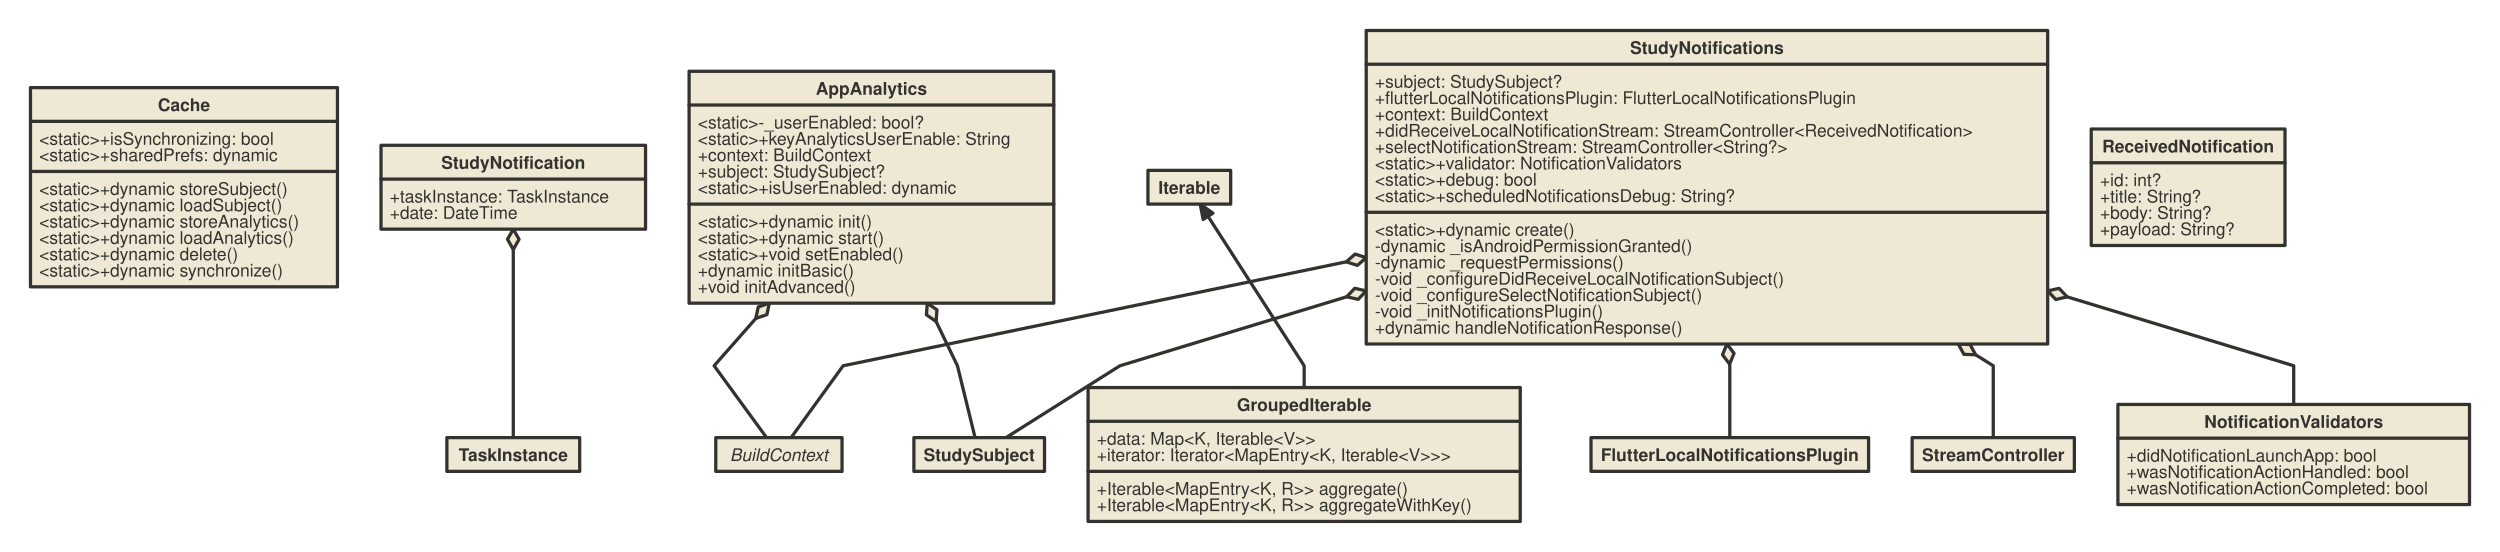
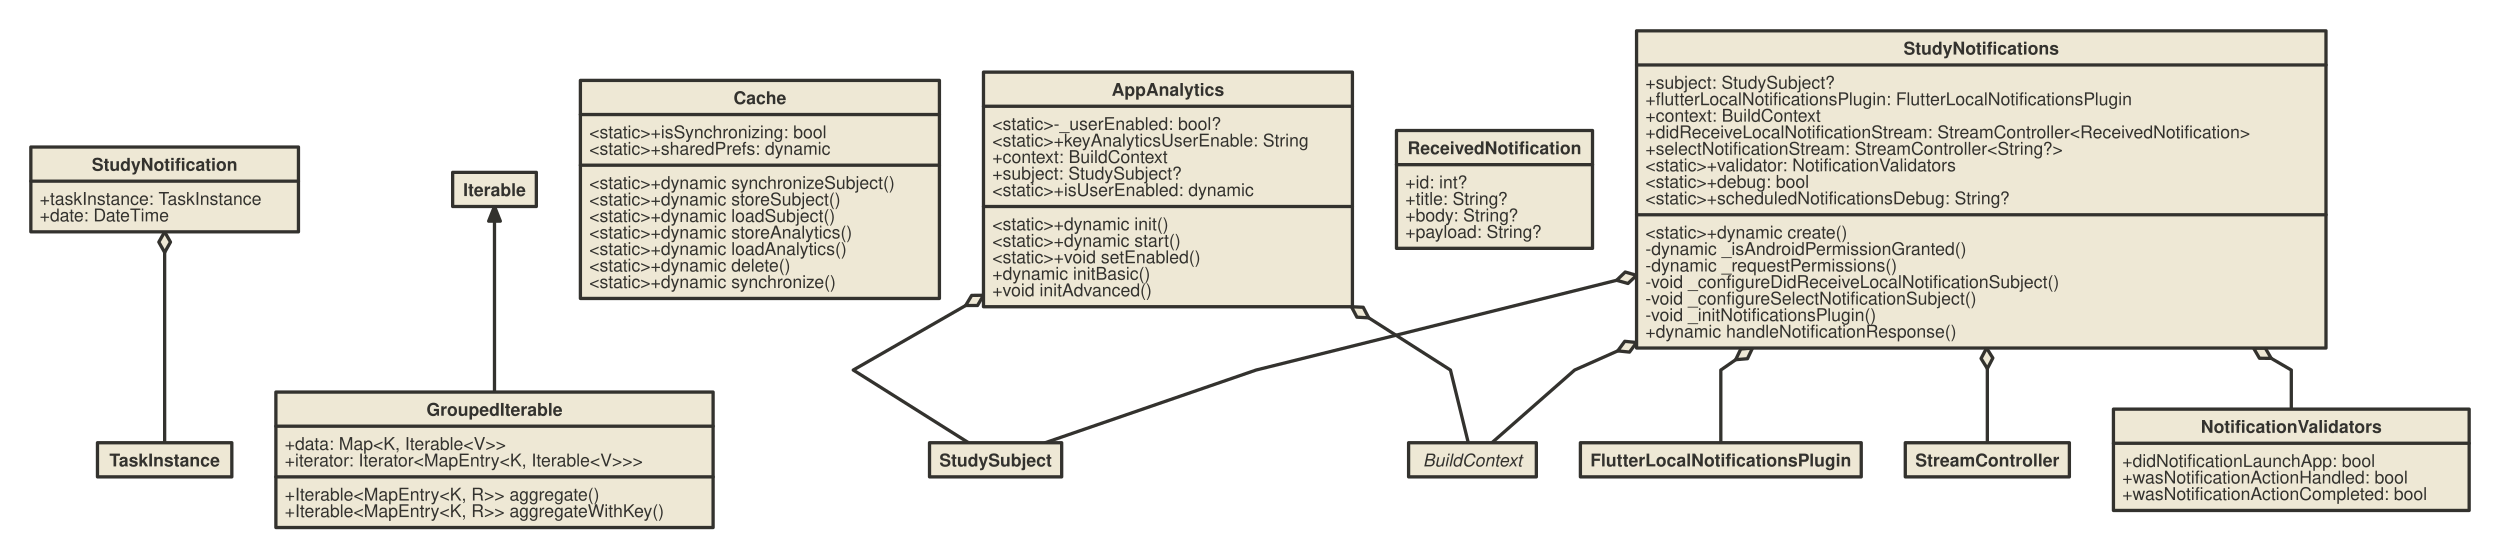
- <svg xmlns="http://www.w3.org/2000/svg" version="1.1" baseProfile="full" width="2296.5" height="507.0" viewbox="0 0 2296.5 507">
+ <svg xmlns="http://www.w3.org/2000/svg" version="1.1" baseProfile="full" width="2270.0" height="507.0" viewbox="0 0 2270 507">
  <g stroke-width="1.0" text-align="left" font="12pt Helvetica, Arial, sans-serif" font-size="12pt" font-family="Helvetica" font-weight="normal" font-style="normal">
    <g font-family="Helvetica" font-size="12pt" font-weight="bold" font-style="normal" stroke-width="3.0" stroke-linejoin="round" stroke-linecap="round" stroke="#33322E">
      <g stroke="transparent" fill="transparent">
-         <rect x="0.0" y="0.0" height="507.0" width="2296.5" stroke="none" />
+         <rect x="0.0" y="0.0" height="507.0" width="2270.0" stroke="none" />
      </g>
      <g transform="translate(8, 8)" fill="#33322E">
        <g transform="translate(20, 20)" fill="#33322E" font-family="Helvetica" font-size="12pt" font-weight="normal" font-style="normal">
-           <path d="M443.5 201.2 L443.5 308 L443.5 374 L443.5 374.0 " fill="none" />
-           <g fill="#eee8d5">
-             <path d="M448.8 191.8 L443.5 201.2 L438.2 191.8 L443.5 182.5 Z" />
-           </g>
-           <path d="M666.3 264.5 L628 308 L676.184 374 L676.2 374.0 " fill="none" />
-           <g fill="#eee8d5">
-             <path d="M676.5 261.0 L666.3 264.5 L668.5 254.0 L678.7 250.5 Z" />
-           </g>
-           <path d="M831.9 267.3 L851.5 308 L867.696 374 L867.7 374.0 " fill="none" />
-           <g fill="#eee8d5">
-             <path d="M832.7 256.6 L831.9 267.3 L823.0 261.2 L823.8 250.5 Z" />
-           </g>
-           <path d="M1081.7 170.7 L1170 308 L1170 328 L1170.0 328.0 " fill="none" />
-           <path d="M1086.2 167.8 L1081.7 170.7 L1077.2 173.6 L1074.5 159.5 Z" />
-           <path d="M1209.1 244.6 L1000.75 308 L896.081 374 L896.1 374.0 " fill="none" />
-           <g fill="#eee8d5">
-             <path d="M1219.6 247.0 L1209.1 244.6 L1216.5 236.8 L1227.0 239.2 Z" />
-           </g>
-           <path d="M1560.8 306.5 L1561 308 L1561 374 L1561.0 374.0 " fill="none" />
-           <g fill="#eee8d5">
-             <path d="M1564.9 296.6 L1560.8 306.5 L1554.3 297.9 L1558.4 288.0 Z" />
-           </g>
-           <path d="M1208.7 212.5 L746.5 308 L698.721 374 L698.7 374.0 " fill="none" />
-           <g fill="#eee8d5">
-             <path d="M1218.9 215.8 L1208.7 212.5 L1216.8 205.4 L1227.0 208.7 Z" />
-           </g>
-           <path d="M1786.8 297.9 L1803 308 L1803 374 L1803.0 374.0 " fill="none" />
-           <g fill="#eee8d5">
-             <path d="M1781.7 288.4 L1786.8 297.9 L1776.0 297.5 L1770.9 288.0 Z" />
-           </g>
-           <path d="M1870.9 244.7 L2079 308 L2079 343.5 L2079.0 343.5 " fill="none" />
-           <g fill="#eee8d5">
-             <path d="M1863.5 236.9 L1870.9 244.7 L1860.4 247.1 L1853.0 239.2 Z" />
+           <path d="M121.5 201.2 L121.5 308 L121.5 374 L121.5 374.0 " fill="none" />
+           <g fill="#eee8d5">
+             <path d="M126.8 191.8 L121.5 201.2 L116.2 191.8 L121.5 182.5 Z" />
+           </g>
+           <path d="M421.0 172.8 L421 308 L421 328 L421.0 328.0 " fill="none" />
+           <path d="M426.3 172.8 L421.0 172.8 L415.7 172.8 L421.0 159.5 Z" />
+           <path d="M1439.9 226.5 L1112.5 308 L920.979 374 L921.0 374.0 " fill="none" />
+           <g fill="#eee8d5">
+             <path d="M1450.2 229.4 L1439.9 226.5 L1447.7 219.0 L1458.0 222.0 Z" />
+           </g>
+           <path d="M1548.0 298.6 L1534.5 308 L1534.5 374 L1534.5 374.0 " fill="none" />
+           <g fill="#eee8d5">
+             <path d="M1558.7 297.7 L1548.0 298.6 L1552.6 288.9 L1563.3 288.0 Z" />
+           </g>
+           <path d="M1440.9 290.6 L1401.75 308 L1326.64 374 L1326.6 374.0 " fill="none" />
+           <g fill="#eee8d5">
+             <path d="M1451.6 291.7 L1440.9 290.6 L1447.3 281.9 L1458.0 283.0 Z" />
+           </g>
+           <path d="M1776.5 306.7 L1776.5 308 L1776.5 374 L1776.5 374.0 " fill="none" />
+           <g fill="#eee8d5">
+             <path d="M1781.5 297.1 L1776.5 306.7 L1770.8 297.5 L1775.8 288.0 Z" />
+           </g>
+           <path d="M2034.3 297.4 L2052.5 308 L2052.5 343.5 L2052.5 343.5 " fill="none" />
+           <g fill="#eee8d5">
+             <path d="M2028.9 288.1 L2034.3 297.4 L2023.6 297.3 L2018.2 288.0 Z" />
+           </g>
+           <path d="M1214.8 260.6 L1289 308 L1305.196 374 L1305.2 374.0 " fill="none" />
+           <g fill="#eee8d5">
+             <path d="M1209.8 251.0 L1214.8 260.6 L1204.1 260.0 L1199.1 250.5 Z" />
+           </g>
+           <path d="M848.8 249.4 L746.75 308 L851.419 374 L851.4 374.0 " fill="none" />
+           <g fill="#eee8d5">
+             <path d="M859.6 249.4 L848.8 249.4 L854.3 240.2 L865.0 240.1 Z" />
+           </g>
+           <g data-name="StudyNotification">
+             <g fill="#eee8d5" stroke="#33322E" data-name="StudyNotification">
+               <rect x="0.0" y="105.5" height="77.0" width="243.0" data-name="StudyNotification" />
+               <path d="M0.0 136.5 L243.0 136.5" fill="none" data-name="StudyNotification" />
+             </g>
+             <g transform="translate(0, 105.5)" font-family="Helvetica" font-size="12pt" font-weight="bold" font-style="normal" data-name="StudyNotification">
+               <g transform="translate(8, 8)" fill="#33322E" text-align="center" data-name="StudyNotification">
+                 <text x="113.5" y="13.5" stroke="none" text-anchor="middle" data-name="StudyNotification">StudyNotification</text>
+               </g>
+             </g>
+             <g transform="translate(0, 136.5)" font-family="Helvetica" font-size="12pt" font-weight="normal" font-style="normal" data-name="StudyNotification">
+               <g transform="translate(8, 8)" fill="#33322E" text-align="left" data-name="StudyNotification">
+                 <text x="0.0" y="13.5" stroke="none" data-name="StudyNotification">+taskInstance: TaskInstance</text>
+                 <text x="0.0" y="28.5" stroke="none" data-name="StudyNotification">+date: DateTime</text>
+               </g>
+             </g>
+           </g>
+           <g data-name="TaskInstance">
+             <g fill="#eee8d5" stroke="#33322E" data-name="TaskInstance">
+               <rect x="60.5" y="374.0" height="31.0" width="122.0" data-name="TaskInstance" />
+             </g>
+             <g transform="translate(60.5, 374)" font-family="Helvetica" font-size="12pt" font-weight="bold" font-style="normal" data-name="TaskInstance">
+               <g transform="translate(8, 8)" fill="#33322E" text-align="center" data-name="TaskInstance">
+                 <text x="53.0" y="13.5" stroke="none" text-anchor="middle" data-name="TaskInstance">TaskInstance</text>
+               </g>
+             </g>
+           </g>
+           <g data-name="GroupedIterable">
+             <g fill="#eee8d5" stroke="#33322E" data-name="GroupedIterable">
+               <rect x="222.5" y="328.0" height="123.0" width="397.0" data-name="GroupedIterable" />
+               <path d="M222.5 359.0 L619.5 359.0" fill="none" data-name="GroupedIterable" />
+               <path d="M222.5 405.0 L619.5 405.0" fill="none" data-name="GroupedIterable" />
+             </g>
+             <g transform="translate(222.5, 328)" font-family="Helvetica" font-size="12pt" font-weight="bold" font-style="normal" data-name="GroupedIterable">
+               <g transform="translate(8, 8)" fill="#33322E" text-align="center" data-name="GroupedIterable">
+                 <text x="190.5" y="13.5" stroke="none" text-anchor="middle" data-name="GroupedIterable">GroupedIterable</text>
+               </g>
+             </g>
+             <g transform="translate(222.5, 359)" font-family="Helvetica" font-size="12pt" font-weight="normal" font-style="normal" data-name="GroupedIterable">
+               <g transform="translate(8, 8)" fill="#33322E" text-align="left" data-name="GroupedIterable">
+                 <text x="0.0" y="13.5" stroke="none" data-name="GroupedIterable">+data: Map&lt;K, Iterable&lt;V&gt;&gt;</text>
+                 <text x="0.0" y="28.5" stroke="none" data-name="GroupedIterable">+iterator: Iterator&lt;MapEntry&lt;K, Iterable&lt;V&gt;&gt;&gt;</text>
+               </g>
+             </g>
+             <g transform="translate(222.5, 405)" font-family="Helvetica" font-size="12pt" font-weight="normal" font-style="normal" data-name="GroupedIterable">
+               <g transform="translate(8, 8)" fill="#33322E" text-align="left" data-name="GroupedIterable">
+                 <text x="0.0" y="13.5" stroke="none" data-name="GroupedIterable">+Iterable&lt;MapEntry&lt;K, R&gt;&gt; aggregate()</text>
+                 <text x="0.0" y="28.5" stroke="none" data-name="GroupedIterable">+Iterable&lt;MapEntry&lt;K, R&gt;&gt; aggregateWithKey()</text>
+               </g>
+             </g>
+           </g>
+           <g data-name="Iterable">
+             <g fill="#eee8d5" stroke="#33322E" data-name="Iterable">
+               <rect x="383.0" y="128.5" height="31.0" width="76.0" data-name="Iterable" />
+             </g>
+             <g transform="translate(383, 128.5)" font-family="Helvetica" font-size="12pt" font-weight="bold" font-style="normal" data-name="Iterable">
+               <g transform="translate(8, 8)" fill="#33322E" text-align="center" data-name="Iterable">
+                 <text x="30.0" y="13.5" stroke="none" text-anchor="middle" data-name="Iterable">Iterable</text>
+               </g>
+             </g>
          </g>
          <g data-name="Cache">
            <g fill="#eee8d5" stroke="#33322E" data-name="Cache">
-               <rect x="0.0" y="52.5" height="183.0" width="282.0" data-name="Cache" />
-               <path d="M0.0 83.5 L282.0 83.5" fill="none" data-name="Cache" />
-               <path d="M0.0 129.5 L282.0 129.5" fill="none" data-name="Cache" />
-             </g>
-             <g transform="translate(0, 52.5)" font-family="Helvetica" font-size="12pt" font-weight="bold" font-style="normal" data-name="Cache">
+               <rect x="499.0" y="45.0" height="198.0" width="326.0" data-name="Cache" />
+               <path d="M499.0 76.0 L825.0 76.0" fill="none" data-name="Cache" />
+               <path d="M499.0 122.0 L825.0 122.0" fill="none" data-name="Cache" />
+             </g>
+             <g transform="translate(499, 45)" font-family="Helvetica" font-size="12pt" font-weight="bold" font-style="normal" data-name="Cache">
              <g transform="translate(8, 8)" fill="#33322E" text-align="center" data-name="Cache">
-                 <text x="133.0" y="13.5" stroke="none" text-anchor="middle" data-name="Cache">Cache</text>
-               </g>
-             </g>
-             <g transform="translate(0, 83.5)" font-family="Helvetica" font-size="12pt" font-weight="normal" font-style="normal" data-name="Cache">
+                 <text x="155.0" y="13.5" stroke="none" text-anchor="middle" data-name="Cache">Cache</text>
+               </g>
+             </g>
+             <g transform="translate(499, 76)" font-family="Helvetica" font-size="12pt" font-weight="normal" font-style="normal" data-name="Cache">
              <g transform="translate(8, 8)" fill="#33322E" text-align="left" data-name="Cache">
                <text x="0.0" y="13.5" stroke="none" data-name="Cache">&lt;static&gt;+isSynchronizing: bool</text>
                <text x="0.0" y="28.5" stroke="none" data-name="Cache">&lt;static&gt;+sharedPrefs: dynamic</text>
              </g>
            </g>
-             <g transform="translate(0, 129.5)" font-family="Helvetica" font-size="12pt" font-weight="normal" font-style="normal" data-name="Cache">
+             <g transform="translate(499, 122)" font-family="Helvetica" font-size="12pt" font-weight="normal" font-style="normal" data-name="Cache">
              <g transform="translate(8, 8)" fill="#33322E" text-align="left" data-name="Cache">
-                 <text x="0.0" y="13.5" stroke="none" data-name="Cache">&lt;static&gt;+dynamic storeSubject()</text>
-                 <text x="0.0" y="28.5" stroke="none" data-name="Cache">&lt;static&gt;+dynamic loadSubject()</text>
-                 <text x="0.0" y="43.5" stroke="none" data-name="Cache">&lt;static&gt;+dynamic storeAnalytics()</text>
-                 <text x="0.0" y="58.5" stroke="none" data-name="Cache">&lt;static&gt;+dynamic loadAnalytics()</text>
-                 <text x="0.0" y="73.5" stroke="none" data-name="Cache">&lt;static&gt;+dynamic delete()</text>
-                 <text x="0.0" y="88.5" stroke="none" data-name="Cache">&lt;static&gt;+dynamic synchronize()</text>
-               </g>
-             </g>
-           </g>
-           <g data-name="StudyNotification">
-             <g fill="#eee8d5" stroke="#33322E" data-name="StudyNotification">
-               <rect x="322.0" y="105.5" height="77.0" width="243.0" data-name="StudyNotification" />
-               <path d="M322.0 136.5 L565.0 136.5" fill="none" data-name="StudyNotification" />
-             </g>
-             <g transform="translate(322, 105.5)" font-family="Helvetica" font-size="12pt" font-weight="bold" font-style="normal" data-name="StudyNotification">
-               <g transform="translate(8, 8)" fill="#33322E" text-align="center" data-name="StudyNotification">
-                 <text x="113.5" y="13.5" stroke="none" text-anchor="middle" data-name="StudyNotification">StudyNotification</text>
-               </g>
-             </g>
-             <g transform="translate(322, 136.5)" font-family="Helvetica" font-size="12pt" font-weight="normal" font-style="normal" data-name="StudyNotification">
-               <g transform="translate(8, 8)" fill="#33322E" text-align="left" data-name="StudyNotification">
-                 <text x="0.0" y="13.5" stroke="none" data-name="StudyNotification">+taskInstance: TaskInstance</text>
-                 <text x="0.0" y="28.5" stroke="none" data-name="StudyNotification">+date: DateTime</text>
-               </g>
-             </g>
-           </g>
-           <g data-name="TaskInstance">
-             <g fill="#eee8d5" stroke="#33322E" data-name="TaskInstance">
-               <rect x="382.5" y="374.0" height="31.0" width="122.0" data-name="TaskInstance" />
-             </g>
-             <g transform="translate(382.5, 374)" font-family="Helvetica" font-size="12pt" font-weight="bold" font-style="normal" data-name="TaskInstance">
-               <g transform="translate(8, 8)" fill="#33322E" text-align="center" data-name="TaskInstance">
-                 <text x="53.0" y="13.5" stroke="none" text-anchor="middle" data-name="TaskInstance">TaskInstance</text>
-               </g>
-             </g>
-           </g>
-           <g data-name="AppAnalytics">
-             <g fill="#eee8d5" stroke="#33322E" data-name="AppAnalytics">
-               <rect x="605.0" y="37.5" height="213.0" width="335.0" data-name="AppAnalytics" />
-               <path d="M605.0 68.5 L940.0 68.5" fill="none" data-name="AppAnalytics" />
-               <path d="M605.0 159.5 L940.0 159.5" fill="none" data-name="AppAnalytics" />
-             </g>
-             <g transform="translate(605, 37.5)" font-family="Helvetica" font-size="12pt" font-weight="bold" font-style="normal" data-name="AppAnalytics">
-               <g transform="translate(8, 8)" fill="#33322E" text-align="center" data-name="AppAnalytics">
-                 <text x="159.5" y="13.5" stroke="none" text-anchor="middle" data-name="AppAnalytics">AppAnalytics</text>
-               </g>
-             </g>
-             <g transform="translate(605, 68.5)" font-family="Helvetica" font-size="12pt" font-weight="normal" font-style="normal" data-name="AppAnalytics">
-               <g transform="translate(8, 8)" fill="#33322E" text-align="left" data-name="AppAnalytics">
-                 <text x="0.0" y="13.5" stroke="none" data-name="AppAnalytics">&lt;static&gt;-_userEnabled: bool?</text>
-                 <text x="0.0" y="28.5" stroke="none" data-name="AppAnalytics">&lt;static&gt;+keyAnalyticsUserEnable: String</text>
-                 <text x="0.0" y="43.5" stroke="none" data-name="AppAnalytics">+context: BuildContext</text>
-                 <text x="0.0" y="58.5" stroke="none" data-name="AppAnalytics">+subject: StudySubject?</text>
-                 <text x="0.0" y="73.5" stroke="none" data-name="AppAnalytics">&lt;static&gt;+isUserEnabled: dynamic</text>
-               </g>
-             </g>
-             <g transform="translate(605, 159.5)" font-family="Helvetica" font-size="12pt" font-weight="normal" font-style="normal" data-name="AppAnalytics">
-               <g transform="translate(8, 8)" fill="#33322E" text-align="left" data-name="AppAnalytics">
-                 <text x="0.0" y="13.5" stroke="none" data-name="AppAnalytics">&lt;static&gt;+dynamic init()</text>
-                 <text x="0.0" y="28.5" stroke="none" data-name="AppAnalytics">&lt;static&gt;+dynamic start()</text>
-                 <text x="0.0" y="43.5" stroke="none" data-name="AppAnalytics">&lt;static&gt;+void setEnabled()</text>
-                 <text x="0.0" y="58.5" stroke="none" data-name="AppAnalytics">+dynamic initBasic()</text>
-                 <text x="0.0" y="73.5" stroke="none" data-name="AppAnalytics">+void initAdvanced()</text>
-               </g>
-             </g>
-           </g>
-           <g data-name="BuildContext">
-             <g fill="#eee8d5" stroke="#33322E" data-name="BuildContext">
-               <rect x="629.5" y="374.0" height="31.0" width="116.0" data-name="BuildContext" />
-             </g>
-             <g transform="translate(629.5, 374)" font-family="Helvetica" font-size="12pt" font-weight="normal" font-style="italic" data-name="BuildContext">
-               <g transform="translate(8, 8)" fill="#33322E" text-align="center" data-name="BuildContext">
-                 <text x="50.0" y="13.5" stroke="none" text-anchor="middle" data-name="BuildContext">BuildContext</text>
-               </g>
-             </g>
-           </g>
-           <g data-name="StudySubject">
-             <g fill="#eee8d5" stroke="#33322E" data-name="StudySubject">
-               <rect x="811.5" y="374.0" height="31.0" width="120.0" data-name="StudySubject" />
-             </g>
-             <g transform="translate(811.5, 374)" font-family="Helvetica" font-size="12pt" font-weight="bold" font-style="normal" data-name="StudySubject">
-               <g transform="translate(8, 8)" fill="#33322E" text-align="center" data-name="StudySubject">
-                 <text x="52.0" y="13.5" stroke="none" text-anchor="middle" data-name="StudySubject">StudySubject</text>
-               </g>
-             </g>
-           </g>
-           <g data-name="GroupedIterable">
-             <g fill="#eee8d5" stroke="#33322E" data-name="GroupedIterable">
-               <rect x="971.5" y="328.0" height="123.0" width="397.0" data-name="GroupedIterable" />
-               <path d="M971.5 359.0 L1368.5 359.0" fill="none" data-name="GroupedIterable" />
-               <path d="M971.5 405.0 L1368.5 405.0" fill="none" data-name="GroupedIterable" />
-             </g>
-             <g transform="translate(971.5, 328)" font-family="Helvetica" font-size="12pt" font-weight="bold" font-style="normal" data-name="GroupedIterable">
-               <g transform="translate(8, 8)" fill="#33322E" text-align="center" data-name="GroupedIterable">
-                 <text x="190.5" y="13.5" stroke="none" text-anchor="middle" data-name="GroupedIterable">GroupedIterable</text>
-               </g>
-             </g>
-             <g transform="translate(971.5, 359)" font-family="Helvetica" font-size="12pt" font-weight="normal" font-style="normal" data-name="GroupedIterable">
-               <g transform="translate(8, 8)" fill="#33322E" text-align="left" data-name="GroupedIterable">
-                 <text x="0.0" y="13.5" stroke="none" data-name="GroupedIterable">+data: Map&lt;K, Iterable&lt;V&gt;&gt;</text>
-                 <text x="0.0" y="28.5" stroke="none" data-name="GroupedIterable">+iterator: Iterator&lt;MapEntry&lt;K, Iterable&lt;V&gt;&gt;&gt;</text>
-               </g>
-             </g>
-             <g transform="translate(971.5, 405)" font-family="Helvetica" font-size="12pt" font-weight="normal" font-style="normal" data-name="GroupedIterable">
-               <g transform="translate(8, 8)" fill="#33322E" text-align="left" data-name="GroupedIterable">
-                 <text x="0.0" y="13.5" stroke="none" data-name="GroupedIterable">+Iterable&lt;MapEntry&lt;K, R&gt;&gt; aggregate()</text>
-                 <text x="0.0" y="28.5" stroke="none" data-name="GroupedIterable">+Iterable&lt;MapEntry&lt;K, R&gt;&gt; aggregateWithKey()</text>
-               </g>
-             </g>
-           </g>
-           <g data-name="Iterable">
-             <g fill="#eee8d5" stroke="#33322E" data-name="Iterable">
-               <rect x="1026.5" y="128.5" height="31.0" width="76.0" data-name="Iterable" />
-             </g>
-             <g transform="translate(1026.5, 128.5)" font-family="Helvetica" font-size="12pt" font-weight="bold" font-style="normal" data-name="Iterable">
-               <g transform="translate(8, 8)" fill="#33322E" text-align="center" data-name="Iterable">
-                 <text x="30.0" y="13.5" stroke="none" text-anchor="middle" data-name="Iterable">Iterable</text>
+                 <text x="0.0" y="13.5" stroke="none" data-name="Cache">&lt;static&gt;+dynamic synchronizeSubject()</text>
+                 <text x="0.0" y="28.5" stroke="none" data-name="Cache">&lt;static&gt;+dynamic storeSubject()</text>
+                 <text x="0.0" y="43.5" stroke="none" data-name="Cache">&lt;static&gt;+dynamic loadSubject()</text>
+                 <text x="0.0" y="58.5" stroke="none" data-name="Cache">&lt;static&gt;+dynamic storeAnalytics()</text>
+                 <text x="0.0" y="73.5" stroke="none" data-name="Cache">&lt;static&gt;+dynamic loadAnalytics()</text>
+                 <text x="0.0" y="88.5" stroke="none" data-name="Cache">&lt;static&gt;+dynamic delete()</text>
+                 <text x="0.0" y="103.5" stroke="none" data-name="Cache">&lt;static&gt;+dynamic synchronize()</text>
              </g>
            </g>
          </g>
          <g data-name="NotificationValidators">
            <g fill="#eee8d5" stroke="#33322E" data-name="NotificationValidators">
-               <rect x="1917.5" y="343.5" height="92.0" width="323.0" data-name="NotificationValidators" />
-               <path d="M1917.5 374.5 L2240.5 374.5" fill="none" data-name="NotificationValidators" />
-             </g>
-             <g transform="translate(1917.5, 343.5)" font-family="Helvetica" font-size="12pt" font-weight="bold" font-style="normal" data-name="NotificationValidators">
+               <rect x="1891.0" y="343.5" height="92.0" width="323.0" data-name="NotificationValidators" />
+               <path d="M1891.0 374.5 L2214.0 374.5" fill="none" data-name="NotificationValidators" />
+             </g>
+             <g transform="translate(1891, 343.5)" font-family="Helvetica" font-size="12pt" font-weight="bold" font-style="normal" data-name="NotificationValidators">
              <g transform="translate(8, 8)" fill="#33322E" text-align="center" data-name="NotificationValidators">
                <text x="153.5" y="13.5" stroke="none" text-anchor="middle" data-name="NotificationValidators">NotificationValidators</text>
              </g>
            </g>
-             <g transform="translate(1917.5, 374.5)" font-family="Helvetica" font-size="12pt" font-weight="normal" font-style="normal" data-name="NotificationValidators">
+             <g transform="translate(1891, 374.5)" font-family="Helvetica" font-size="12pt" font-weight="normal" font-style="normal" data-name="NotificationValidators">
              <g transform="translate(8, 8)" fill="#33322E" text-align="left" data-name="NotificationValidators">
                <text x="0.0" y="13.5" stroke="none" data-name="NotificationValidators">+didNotificationLaunchApp: bool</text>
                <text x="0.0" y="28.5" stroke="none" data-name="NotificationValidators">+wasNotificationActionHandled: bool</text>
                <text x="0.0" y="43.5" stroke="none" data-name="NotificationValidators">+wasNotificationActionCompleted: bool</text>
              </g>
            </g>
          </g>
          <g data-name="StudyNotifications">
            <g fill="#eee8d5" stroke="#33322E" data-name="StudyNotifications">
-               <rect x="1227.0" y="0.0" height="288.0" width="626.0" data-name="StudyNotifications" />
-               <path d="M1227.0 31.0 L1853.0 31.0" fill="none" data-name="StudyNotifications" />
-               <path d="M1227.0 167.0 L1853.0 167.0" fill="none" data-name="StudyNotifications" />
-             </g>
-             <g transform="translate(1227, 0)" font-family="Helvetica" font-size="12pt" font-weight="bold" font-style="normal" data-name="StudyNotifications">
+               <rect x="1458.0" y="0.0" height="288.0" width="626.0" data-name="StudyNotifications" />
+               <path d="M1458.0 31.0 L2084.0 31.0" fill="none" data-name="StudyNotifications" />
+               <path d="M1458.0 167.0 L2084.0 167.0" fill="none" data-name="StudyNotifications" />
+             </g>
+             <g transform="translate(1458, 0)" font-family="Helvetica" font-size="12pt" font-weight="bold" font-style="normal" data-name="StudyNotifications">
              <g transform="translate(8, 8)" fill="#33322E" text-align="center" data-name="StudyNotifications">
                <text x="305.0" y="13.5" stroke="none" text-anchor="middle" data-name="StudyNotifications">StudyNotifications</text>
              </g>
            </g>
-             <g transform="translate(1227, 31)" font-family="Helvetica" font-size="12pt" font-weight="normal" font-style="normal" data-name="StudyNotifications">
+             <g transform="translate(1458, 31)" font-family="Helvetica" font-size="12pt" font-weight="normal" font-style="normal" data-name="StudyNotifications">
              <g transform="translate(8, 8)" fill="#33322E" text-align="left" data-name="StudyNotifications">
                <text x="0.0" y="13.5" stroke="none" data-name="StudyNotifications">+subject: StudySubject?</text>
                <text x="0.0" y="28.5" stroke="none" data-name="StudyNotifications">+flutterLocalNotificationsPlugin: FlutterLocalNotificationsPlugin</text>
                <text x="0.0" y="43.5" stroke="none" data-name="StudyNotifications">+context: BuildContext</text>
                <text x="0.0" y="58.5" stroke="none" data-name="StudyNotifications">+didReceiveLocalNotificationStream: StreamController&lt;ReceivedNotification&gt;</text>
                <text x="0.0" y="73.5" stroke="none" data-name="StudyNotifications">+selectNotificationStream: StreamController&lt;String?&gt;</text>
                <text x="0.0" y="88.5" stroke="none" data-name="StudyNotifications">&lt;static&gt;+validator: NotificationValidators</text>
                <text x="0.0" y="103.5" stroke="none" data-name="StudyNotifications">&lt;static&gt;+debug: bool</text>
                <text x="0.0" y="118.5" stroke="none" data-name="StudyNotifications">&lt;static&gt;+scheduledNotificationsDebug: String?</text>
              </g>
            </g>
-             <g transform="translate(1227, 167)" font-family="Helvetica" font-size="12pt" font-weight="normal" font-style="normal" data-name="StudyNotifications">
+             <g transform="translate(1458, 167)" font-family="Helvetica" font-size="12pt" font-weight="normal" font-style="normal" data-name="StudyNotifications">
              <g transform="translate(8, 8)" fill="#33322E" text-align="left" data-name="StudyNotifications">
                <text x="0.0" y="13.5" stroke="none" data-name="StudyNotifications">&lt;static&gt;+dynamic create()</text>
                <text x="0.0" y="28.5" stroke="none" data-name="StudyNotifications">-dynamic _isAndroidPermissionGranted()</text>
                <text x="0.0" y="43.5" stroke="none" data-name="StudyNotifications">-dynamic _requestPermissions()</text>
                <text x="0.0" y="58.5" stroke="none" data-name="StudyNotifications">-void _configureDidReceiveLocalNotificationSubject()</text>
                <text x="0.0" y="73.5" stroke="none" data-name="StudyNotifications">-void _configureSelectNotificationSubject()</text>
                <text x="0.0" y="88.5" stroke="none" data-name="StudyNotifications">-void _initNotificationsPlugin()</text>
                <text x="0.0" y="103.5" stroke="none" data-name="StudyNotifications">+dynamic handleNotificationResponse()</text>
              </g>
            </g>
          </g>
+           <g data-name="StudySubject">
+             <g fill="#eee8d5" stroke="#33322E" data-name="StudySubject">
+               <rect x="816.0" y="374.0" height="31.0" width="120.0" data-name="StudySubject" />
+             </g>
+             <g transform="translate(816, 374)" font-family="Helvetica" font-size="12pt" font-weight="bold" font-style="normal" data-name="StudySubject">
+               <g transform="translate(8, 8)" fill="#33322E" text-align="center" data-name="StudySubject">
+                 <text x="52.0" y="13.5" stroke="none" text-anchor="middle" data-name="StudySubject">StudySubject</text>
+               </g>
+             </g>
+           </g>
          <g data-name="FlutterLocalNotificationsPlugin">
            <g fill="#eee8d5" stroke="#33322E" data-name="FlutterLocalNotificationsPlugin">
-               <rect x="1433.5" y="374.0" height="31.0" width="255.0" data-name="FlutterLocalNotificationsPlugin" />
-             </g>
-             <g transform="translate(1433.5, 374)" font-family="Helvetica" font-size="12pt" font-weight="bold" font-style="normal" data-name="FlutterLocalNotificationsPlugin">
+               <rect x="1407.0" y="374.0" height="31.0" width="255.0" data-name="FlutterLocalNotificationsPlugin" />
+             </g>
+             <g transform="translate(1407, 374)" font-family="Helvetica" font-size="12pt" font-weight="bold" font-style="normal" data-name="FlutterLocalNotificationsPlugin">
              <g transform="translate(8, 8)" fill="#33322E" text-align="center" data-name="FlutterLocalNotificationsPlugin">
                <text x="119.5" y="13.5" stroke="none" text-anchor="middle" data-name="FlutterLocalNotificationsPlugin">FlutterLocalNotificationsPlugin</text>
              </g>
            </g>
          </g>
+           <g data-name="BuildContext">
+             <g fill="#eee8d5" stroke="#33322E" data-name="BuildContext">
+               <rect x="1251.0" y="374.0" height="31.0" width="116.0" data-name="BuildContext" />
+             </g>
+             <g transform="translate(1251, 374)" font-family="Helvetica" font-size="12pt" font-weight="normal" font-style="italic" data-name="BuildContext">
+               <g transform="translate(8, 8)" fill="#33322E" text-align="center" data-name="BuildContext">
+                 <text x="50.0" y="13.5" stroke="none" text-anchor="middle" data-name="BuildContext">BuildContext</text>
+               </g>
+             </g>
+           </g>
          <g data-name="StreamController">
            <g fill="#eee8d5" stroke="#33322E" data-name="StreamController">
-               <rect x="1728.5" y="374.0" height="31.0" width="149.0" data-name="StreamController" />
-             </g>
-             <g transform="translate(1728.5, 374)" font-family="Helvetica" font-size="12pt" font-weight="bold" font-style="normal" data-name="StreamController">
+               <rect x="1702.0" y="374.0" height="31.0" width="149.0" data-name="StreamController" />
+             </g>
+             <g transform="translate(1702, 374)" font-family="Helvetica" font-size="12pt" font-weight="bold" font-style="normal" data-name="StreamController">
              <g transform="translate(8, 8)" fill="#33322E" text-align="center" data-name="StreamController">
                <text x="66.5" y="13.5" stroke="none" text-anchor="middle" data-name="StreamController">StreamController</text>
              </g>
            </g>
          </g>
          <g data-name="ReceivedNotification">
            <g fill="#eee8d5" stroke="#33322E" data-name="ReceivedNotification">
-               <rect x="1893.0" y="90.5" height="107.0" width="178.0" data-name="ReceivedNotification" />
-               <path d="M1893.0 121.5 L2071.0 121.5" fill="none" data-name="ReceivedNotification" />
-             </g>
-             <g transform="translate(1893, 90.5)" font-family="Helvetica" font-size="12pt" font-weight="bold" font-style="normal" data-name="ReceivedNotification">
+               <rect x="1240.0" y="90.5" height="107.0" width="178.0" data-name="ReceivedNotification" />
+               <path d="M1240.0 121.5 L1418.0 121.5" fill="none" data-name="ReceivedNotification" />
+             </g>
+             <g transform="translate(1240, 90.5)" font-family="Helvetica" font-size="12pt" font-weight="bold" font-style="normal" data-name="ReceivedNotification">
              <g transform="translate(8, 8)" fill="#33322E" text-align="center" data-name="ReceivedNotification">
                <text x="81.0" y="13.5" stroke="none" text-anchor="middle" data-name="ReceivedNotification">ReceivedNotification</text>
              </g>
            </g>
-             <g transform="translate(1893, 121.5)" font-family="Helvetica" font-size="12pt" font-weight="normal" font-style="normal" data-name="ReceivedNotification">
+             <g transform="translate(1240, 121.5)" font-family="Helvetica" font-size="12pt" font-weight="normal" font-style="normal" data-name="ReceivedNotification">
              <g transform="translate(8, 8)" fill="#33322E" text-align="left" data-name="ReceivedNotification">
                <text x="0.0" y="13.5" stroke="none" data-name="ReceivedNotification">+id: int?</text>
                <text x="0.0" y="28.5" stroke="none" data-name="ReceivedNotification">+title: String?</text>
                <text x="0.0" y="43.5" stroke="none" data-name="ReceivedNotification">+body: String?</text>
                <text x="0.0" y="58.5" stroke="none" data-name="ReceivedNotification">+payload: String?</text>
              </g>
            </g>
          </g>
+           <g data-name="AppAnalytics">
+             <g fill="#eee8d5" stroke="#33322E" data-name="AppAnalytics">
+               <rect x="865.0" y="37.5" height="213.0" width="335.0" data-name="AppAnalytics" />
+               <path d="M865.0 68.5 L1200.0 68.5" fill="none" data-name="AppAnalytics" />
+               <path d="M865.0 159.5 L1200.0 159.5" fill="none" data-name="AppAnalytics" />
+             </g>
+             <g transform="translate(865, 37.5)" font-family="Helvetica" font-size="12pt" font-weight="bold" font-style="normal" data-name="AppAnalytics">
+               <g transform="translate(8, 8)" fill="#33322E" text-align="center" data-name="AppAnalytics">
+                 <text x="159.5" y="13.5" stroke="none" text-anchor="middle" data-name="AppAnalytics">AppAnalytics</text>
+               </g>
+             </g>
+             <g transform="translate(865, 68.5)" font-family="Helvetica" font-size="12pt" font-weight="normal" font-style="normal" data-name="AppAnalytics">
+               <g transform="translate(8, 8)" fill="#33322E" text-align="left" data-name="AppAnalytics">
+                 <text x="0.0" y="13.5" stroke="none" data-name="AppAnalytics">&lt;static&gt;-_userEnabled: bool?</text>
+                 <text x="0.0" y="28.5" stroke="none" data-name="AppAnalytics">&lt;static&gt;+keyAnalyticsUserEnable: String</text>
+                 <text x="0.0" y="43.5" stroke="none" data-name="AppAnalytics">+context: BuildContext</text>
+                 <text x="0.0" y="58.5" stroke="none" data-name="AppAnalytics">+subject: StudySubject?</text>
+                 <text x="0.0" y="73.5" stroke="none" data-name="AppAnalytics">&lt;static&gt;+isUserEnabled: dynamic</text>
+               </g>
+             </g>
+             <g transform="translate(865, 159.5)" font-family="Helvetica" font-size="12pt" font-weight="normal" font-style="normal" data-name="AppAnalytics">
+               <g transform="translate(8, 8)" fill="#33322E" text-align="left" data-name="AppAnalytics">
+                 <text x="0.0" y="13.5" stroke="none" data-name="AppAnalytics">&lt;static&gt;+dynamic init()</text>
+                 <text x="0.0" y="28.5" stroke="none" data-name="AppAnalytics">&lt;static&gt;+dynamic start()</text>
+                 <text x="0.0" y="43.5" stroke="none" data-name="AppAnalytics">&lt;static&gt;+void setEnabled()</text>
+                 <text x="0.0" y="58.5" stroke="none" data-name="AppAnalytics">+dynamic initBasic()</text>
+                 <text x="0.0" y="73.5" stroke="none" data-name="AppAnalytics">+void initAdvanced()</text>
+               </g>
+             </g>
+           </g>
        </g>
      </g>
    </g>
  </g>
</svg>
